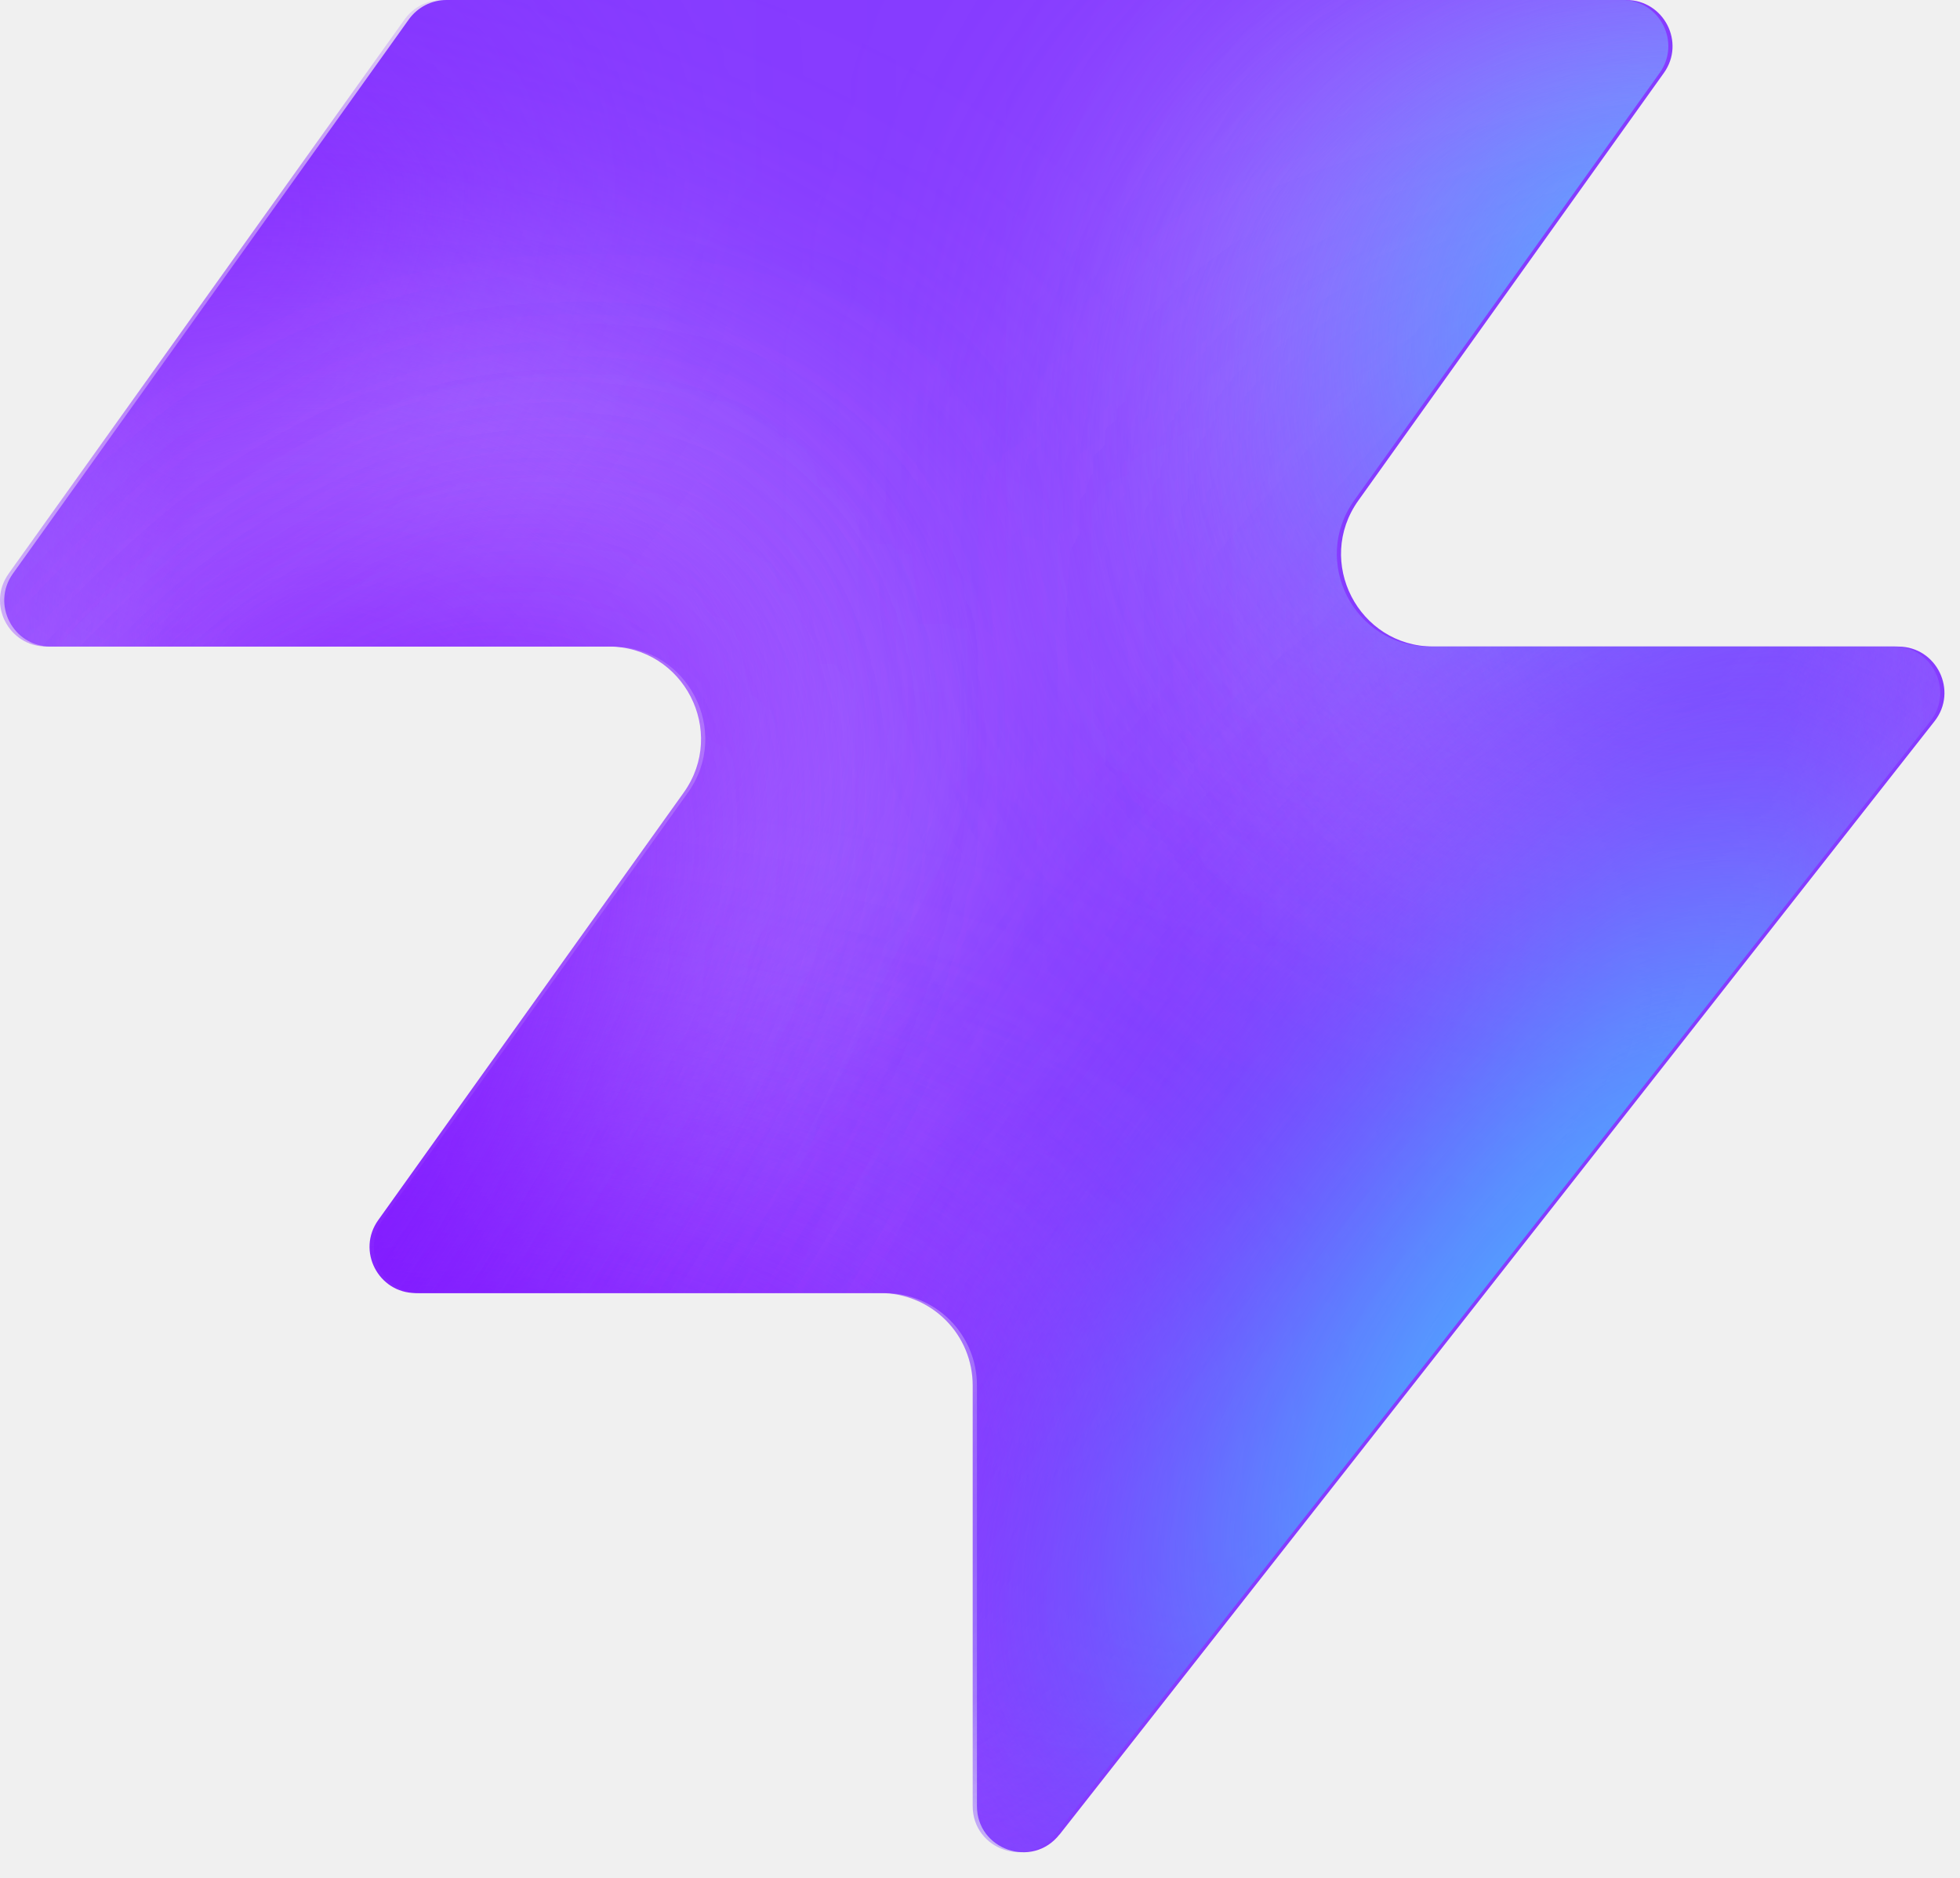
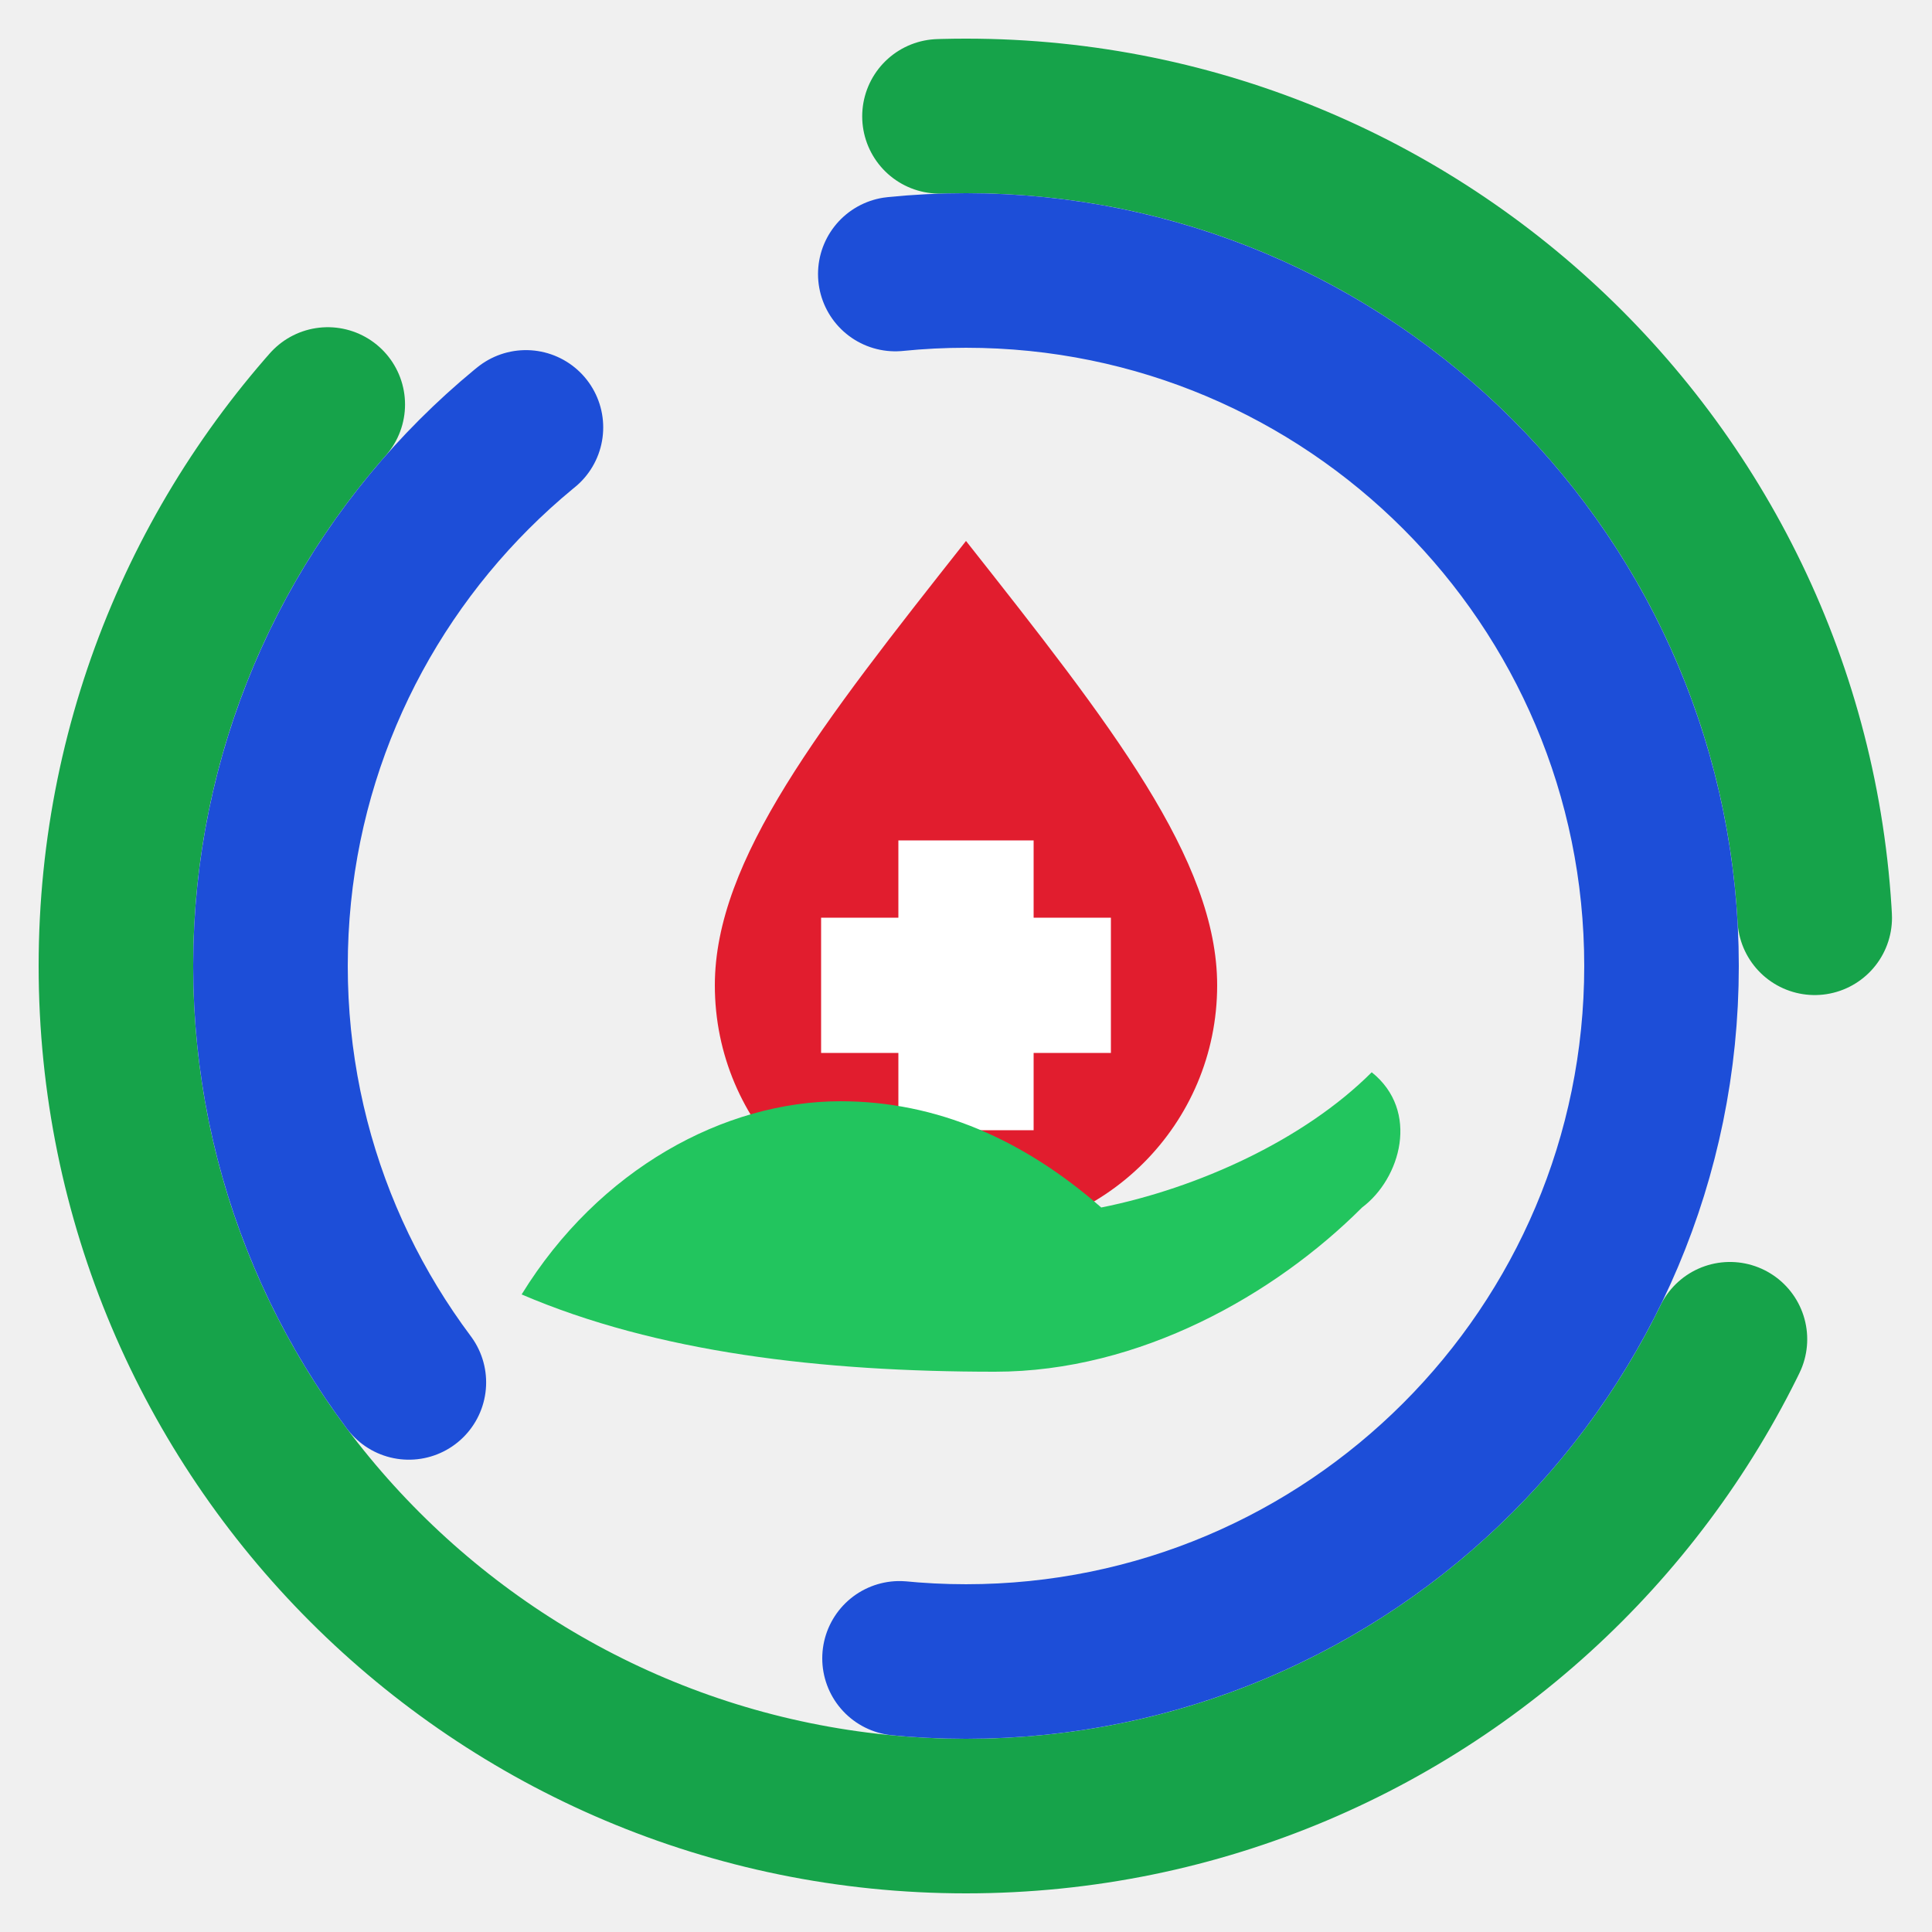
- <svg xmlns="http://www.w3.org/2000/svg" width="48" height="46" fill="none" viewBox="0 0 48 46">
-   <path fill="#863bff" d="M25.946 44.938c-.664.845-2.021.375-2.021-.698V33.937a2.26 2.26 0 0 0-2.262-2.262H10.287c-.92 0-1.456-1.04-.92-1.788l7.48-10.471c1.07-1.497 0-3.578-1.842-3.578H1.237c-.92 0-1.456-1.04-.92-1.788L10.013.474c.214-.297.556-.474.92-.474h28.894c.92 0 1.456 1.04.92 1.788l-7.48 10.471c-1.07 1.498 0 3.579 1.842 3.579h11.377c.943 0 1.473 1.088.89 1.83L25.947 44.94z" style="fill:#863bff;fill:color(display-p3 .525 .23 1);fill-opacity:1" />
-   <mask id="a" width="48" height="46" x="0" y="0" maskUnits="userSpaceOnUse" style="mask-type:alpha">
-     <path fill="#000" d="M25.842 44.938c-.664.844-2.021.375-2.021-.698V33.937a2.26 2.26 0 0 0-2.262-2.262H10.183c-.92 0-1.456-1.04-.92-1.788l7.48-10.471c1.07-1.498 0-3.579-1.842-3.579H1.133c-.92 0-1.456-1.04-.92-1.787L9.91.473c.214-.297.556-.474.92-.474h28.894c.92 0 1.456 1.04.92 1.788l-7.48 10.471c-1.07 1.498 0 3.578 1.842 3.578h11.377c.943 0 1.473 1.088.89 1.832L25.843 44.94z" style="fill:#000;fill-opacity:1" />
-   </mask>
-   <g mask="url(#a)">
-     <g filter="url(#b)">
-       <ellipse cx="5.508" cy="14.704" fill="#ede6ff" rx="5.508" ry="14.704" style="fill:#ede6ff;fill:color(display-p3 .927 .903 1);fill-opacity:1" transform="matrix(.00324 1 1 -.00324 -4.47 31.516)" />
-     </g>
-     <g filter="url(#c)">
-       <ellipse cx="10.399" cy="29.851" fill="#ede6ff" rx="10.399" ry="29.851" style="fill:#ede6ff;fill:color(display-p3 .927 .903 1);fill-opacity:1" transform="matrix(.00324 1 1 -.00324 -39.328 7.883)" />
-     </g>
-     <g filter="url(#d)">
-       <ellipse cx="5.508" cy="30.487" fill="#7e14ff" rx="5.508" ry="30.487" style="fill:#7e14ff;fill:color(display-p3 .492 .077 1);fill-opacity:1" transform="rotate(89.814 -25.913 -14.639)scale(1 -1)" />
-     </g>
-     <g filter="url(#e)">
-       <ellipse cx="5.508" cy="30.599" fill="#7e14ff" rx="5.508" ry="30.599" style="fill:#7e14ff;fill:color(display-p3 .492 .077 1);fill-opacity:1" transform="rotate(89.814 -32.644 -3.334)scale(1 -1)" />
-     </g>
-     <g filter="url(#f)">
-       <ellipse cx="5.508" cy="30.599" fill="#7e14ff" rx="5.508" ry="30.599" style="fill:#7e14ff;fill:color(display-p3 .492 .077 1);fill-opacity:1" transform="matrix(.00324 1 1 -.00324 -34.34 30.47)" />
-     </g>
-     <g filter="url(#g)">
-       <ellipse cx="14.072" cy="22.078" fill="#ede6ff" rx="14.072" ry="22.078" style="fill:#ede6ff;fill:color(display-p3 .927 .903 1);fill-opacity:1" transform="rotate(93.35 24.506 48.493)scale(-1 1)" />
-     </g>
-     <g filter="url(#h)">
-       <ellipse cx="3.47" cy="21.501" fill="#7e14ff" rx="3.47" ry="21.501" style="fill:#7e14ff;fill:color(display-p3 .492 .077 1);fill-opacity:1" transform="rotate(89.009 28.708 47.59)scale(-1 1)" />
-     </g>
-     <g filter="url(#i)">
-       <ellipse cx="3.47" cy="21.501" fill="#7e14ff" rx="3.47" ry="21.501" style="fill:#7e14ff;fill:color(display-p3 .492 .077 1);fill-opacity:1" transform="rotate(89.009 28.708 47.59)scale(-1 1)" />
-     </g>
-     <g filter="url(#j)">
-       <ellipse cx=".387" cy="8.972" fill="#7e14ff" rx="4.407" ry="29.108" style="fill:#7e14ff;fill:color(display-p3 .492 .077 1);fill-opacity:1" transform="rotate(39.51 .387 8.972)" />
-     </g>
-     <g filter="url(#k)">
-       <ellipse cx="47.523" cy="-6.092" fill="#7e14ff" rx="4.407" ry="29.108" style="fill:#7e14ff;fill:color(display-p3 .492 .077 1);fill-opacity:1" transform="rotate(37.892 47.523 -6.092)" />
-     </g>
-     <g filter="url(#l)">
-       <ellipse cx="41.412" cy="6.333" fill="#47bfff" rx="5.971" ry="9.665" style="fill:#47bfff;fill:color(display-p3 .28 .748 1);fill-opacity:1" transform="rotate(37.892 41.412 6.333)" />
-     </g>
-     <g filter="url(#m)">
-       <ellipse cx="-1.879" cy="38.332" fill="#7e14ff" rx="4.407" ry="29.108" style="fill:#7e14ff;fill:color(display-p3 .492 .077 1);fill-opacity:1" transform="rotate(37.892 -1.88 38.332)" />
-     </g>
-     <g filter="url(#n)">
-       <ellipse cx="-1.879" cy="38.332" fill="#7e14ff" rx="4.407" ry="29.108" style="fill:#7e14ff;fill:color(display-p3 .492 .077 1);fill-opacity:1" transform="rotate(37.892 -1.88 38.332)" />
-     </g>
-     <g filter="url(#o)">
-       <ellipse cx="35.651" cy="29.907" fill="#7e14ff" rx="4.407" ry="29.108" style="fill:#7e14ff;fill:color(display-p3 .492 .077 1);fill-opacity:1" transform="rotate(37.892 35.651 29.907)" />
-     </g>
-     <g filter="url(#p)">
-       <ellipse cx="38.418" cy="32.4" fill="#47bfff" rx="5.971" ry="15.297" style="fill:#47bfff;fill:color(display-p3 .28 .748 1);fill-opacity:1" transform="rotate(37.892 38.418 32.4)" />
-     </g>
-   </g>
-   <defs>
-     <filter id="b" width="60.045" height="41.654" x="-19.77" y="16.149" color-interpolation-filters="sRGB" filterUnits="userSpaceOnUse">
-       <feFlood flood-opacity="0" result="BackgroundImageFix" />
-       <feBlend in="SourceGraphic" in2="BackgroundImageFix" result="shape" />
-       <feGaussianBlur result="effect1_foregroundBlur_2002_17158" stdDeviation="7.659" />
-     </filter>
-     <filter id="c" width="90.34" height="51.437" x="-54.613" y="-7.533" color-interpolation-filters="sRGB" filterUnits="userSpaceOnUse">
-       <feFlood flood-opacity="0" result="BackgroundImageFix" />
-       <feBlend in="SourceGraphic" in2="BackgroundImageFix" result="shape" />
-       <feGaussianBlur result="effect1_foregroundBlur_2002_17158" stdDeviation="7.659" />
-     </filter>
-     <filter id="d" width="79.355" height="29.4" x="-49.64" y="2.03" color-interpolation-filters="sRGB" filterUnits="userSpaceOnUse">
-       <feFlood flood-opacity="0" result="BackgroundImageFix" />
-       <feBlend in="SourceGraphic" in2="BackgroundImageFix" result="shape" />
-       <feGaussianBlur result="effect1_foregroundBlur_2002_17158" stdDeviation="4.596" />
-     </filter>
-     <filter id="e" width="79.579" height="29.4" x="-45.045" y="20.029" color-interpolation-filters="sRGB" filterUnits="userSpaceOnUse">
-       <feFlood flood-opacity="0" result="BackgroundImageFix" />
-       <feBlend in="SourceGraphic" in2="BackgroundImageFix" result="shape" />
-       <feGaussianBlur result="effect1_foregroundBlur_2002_17158" stdDeviation="4.596" />
-     </filter>
-     <filter id="f" width="79.579" height="29.4" x="-43.513" y="21.178" color-interpolation-filters="sRGB" filterUnits="userSpaceOnUse">
-       <feFlood flood-opacity="0" result="BackgroundImageFix" />
-       <feBlend in="SourceGraphic" in2="BackgroundImageFix" result="shape" />
-       <feGaussianBlur result="effect1_foregroundBlur_2002_17158" stdDeviation="4.596" />
-     </filter>
-     <filter id="g" width="74.749" height="58.852" x="15.756" y="-17.901" color-interpolation-filters="sRGB" filterUnits="userSpaceOnUse">
-       <feFlood flood-opacity="0" result="BackgroundImageFix" />
-       <feBlend in="SourceGraphic" in2="BackgroundImageFix" result="shape" />
-       <feGaussianBlur result="effect1_foregroundBlur_2002_17158" stdDeviation="7.659" />
-     </filter>
-     <filter id="h" width="61.377" height="25.362" x="23.548" y="2.284" color-interpolation-filters="sRGB" filterUnits="userSpaceOnUse">
-       <feFlood flood-opacity="0" result="BackgroundImageFix" />
-       <feBlend in="SourceGraphic" in2="BackgroundImageFix" result="shape" />
-       <feGaussianBlur result="effect1_foregroundBlur_2002_17158" stdDeviation="4.596" />
-     </filter>
-     <filter id="i" width="61.377" height="25.362" x="23.548" y="2.284" color-interpolation-filters="sRGB" filterUnits="userSpaceOnUse">
-       <feFlood flood-opacity="0" result="BackgroundImageFix" />
-       <feBlend in="SourceGraphic" in2="BackgroundImageFix" result="shape" />
-       <feGaussianBlur result="effect1_foregroundBlur_2002_17158" stdDeviation="4.596" />
-     </filter>
-     <filter id="j" width="56.045" height="63.649" x="-27.636" y="-22.853" color-interpolation-filters="sRGB" filterUnits="userSpaceOnUse">
-       <feFlood flood-opacity="0" result="BackgroundImageFix" />
-       <feBlend in="SourceGraphic" in2="BackgroundImageFix" result="shape" />
-       <feGaussianBlur result="effect1_foregroundBlur_2002_17158" stdDeviation="4.596" />
-     </filter>
-     <filter id="k" width="54.814" height="64.646" x="20.116" y="-38.415" color-interpolation-filters="sRGB" filterUnits="userSpaceOnUse">
-       <feFlood flood-opacity="0" result="BackgroundImageFix" />
-       <feBlend in="SourceGraphic" in2="BackgroundImageFix" result="shape" />
-       <feGaussianBlur result="effect1_foregroundBlur_2002_17158" stdDeviation="4.596" />
-     </filter>
-     <filter id="l" width="33.541" height="35.313" x="24.641" y="-11.323" color-interpolation-filters="sRGB" filterUnits="userSpaceOnUse">
-       <feFlood flood-opacity="0" result="BackgroundImageFix" />
-       <feBlend in="SourceGraphic" in2="BackgroundImageFix" result="shape" />
-       <feGaussianBlur result="effect1_foregroundBlur_2002_17158" stdDeviation="4.596" />
-     </filter>
-     <filter id="m" width="54.814" height="64.646" x="-29.286" y="6.009" color-interpolation-filters="sRGB" filterUnits="userSpaceOnUse">
-       <feFlood flood-opacity="0" result="BackgroundImageFix" />
-       <feBlend in="SourceGraphic" in2="BackgroundImageFix" result="shape" />
-       <feGaussianBlur result="effect1_foregroundBlur_2002_17158" stdDeviation="4.596" />
-     </filter>
-     <filter id="n" width="54.814" height="64.646" x="-29.286" y="6.009" color-interpolation-filters="sRGB" filterUnits="userSpaceOnUse">
-       <feFlood flood-opacity="0" result="BackgroundImageFix" />
-       <feBlend in="SourceGraphic" in2="BackgroundImageFix" result="shape" />
-       <feGaussianBlur result="effect1_foregroundBlur_2002_17158" stdDeviation="4.596" />
-     </filter>
-     <filter id="o" width="54.814" height="64.646" x="8.244" y="-2.416" color-interpolation-filters="sRGB" filterUnits="userSpaceOnUse">
-       <feFlood flood-opacity="0" result="BackgroundImageFix" />
-       <feBlend in="SourceGraphic" in2="BackgroundImageFix" result="shape" />
-       <feGaussianBlur result="effect1_foregroundBlur_2002_17158" stdDeviation="4.596" />
-     </filter>
-     <filter id="p" width="39.409" height="43.623" x="18.713" y="10.588" color-interpolation-filters="sRGB" filterUnits="userSpaceOnUse">
-       <feFlood flood-opacity="0" result="BackgroundImageFix" />
-       <feBlend in="SourceGraphic" in2="BackgroundImageFix" result="shape" />
-       <feGaussianBlur result="effect1_foregroundBlur_2002_17158" stdDeviation="4.596" />
-     </filter>
-   </defs>
+ <svg xmlns="http://www.w3.org/2000/svg" viewBox="0 0 100 100">
+   <circle cx="50" cy="50" r="44" fill="none" stroke="#16a34a" stroke-width="8" stroke-linecap="round" stroke-dasharray="150 36 68 22" stroke-dashoffset="-20" />
+   <circle cx="50" cy="50" r="36" fill="none" stroke="#1d4ed8" stroke-width="8" stroke-linecap="round" stroke-dasharray="120 30 55 21" stroke-dashoffset="60" />
+   <path d="M50 28c7.5 9.5 13 16.5 13 23A13 13 0 0 1 37 51C37 44.5 42.5 37.5 50 28Z" fill="#e11d2e" />
+   <path d="M46.5 43.5h7v15h-7z" fill="#fff" />
+   <path d="M42.5 47.5h15v7h-15z" fill="#fff" />
+   <path d="M27 67c4-6.5 10.5-10 16.5-10 5 0 9.5 2 13.5 5.5 5-1 10.5-3.5 14-7 2.5 2 1.5 5.5-0.5 7-4.5 4.5-11.5 8.5-19 8.5-9 0-17.5-1-24.5-4Z" fill="#22c55e" />
</svg>
